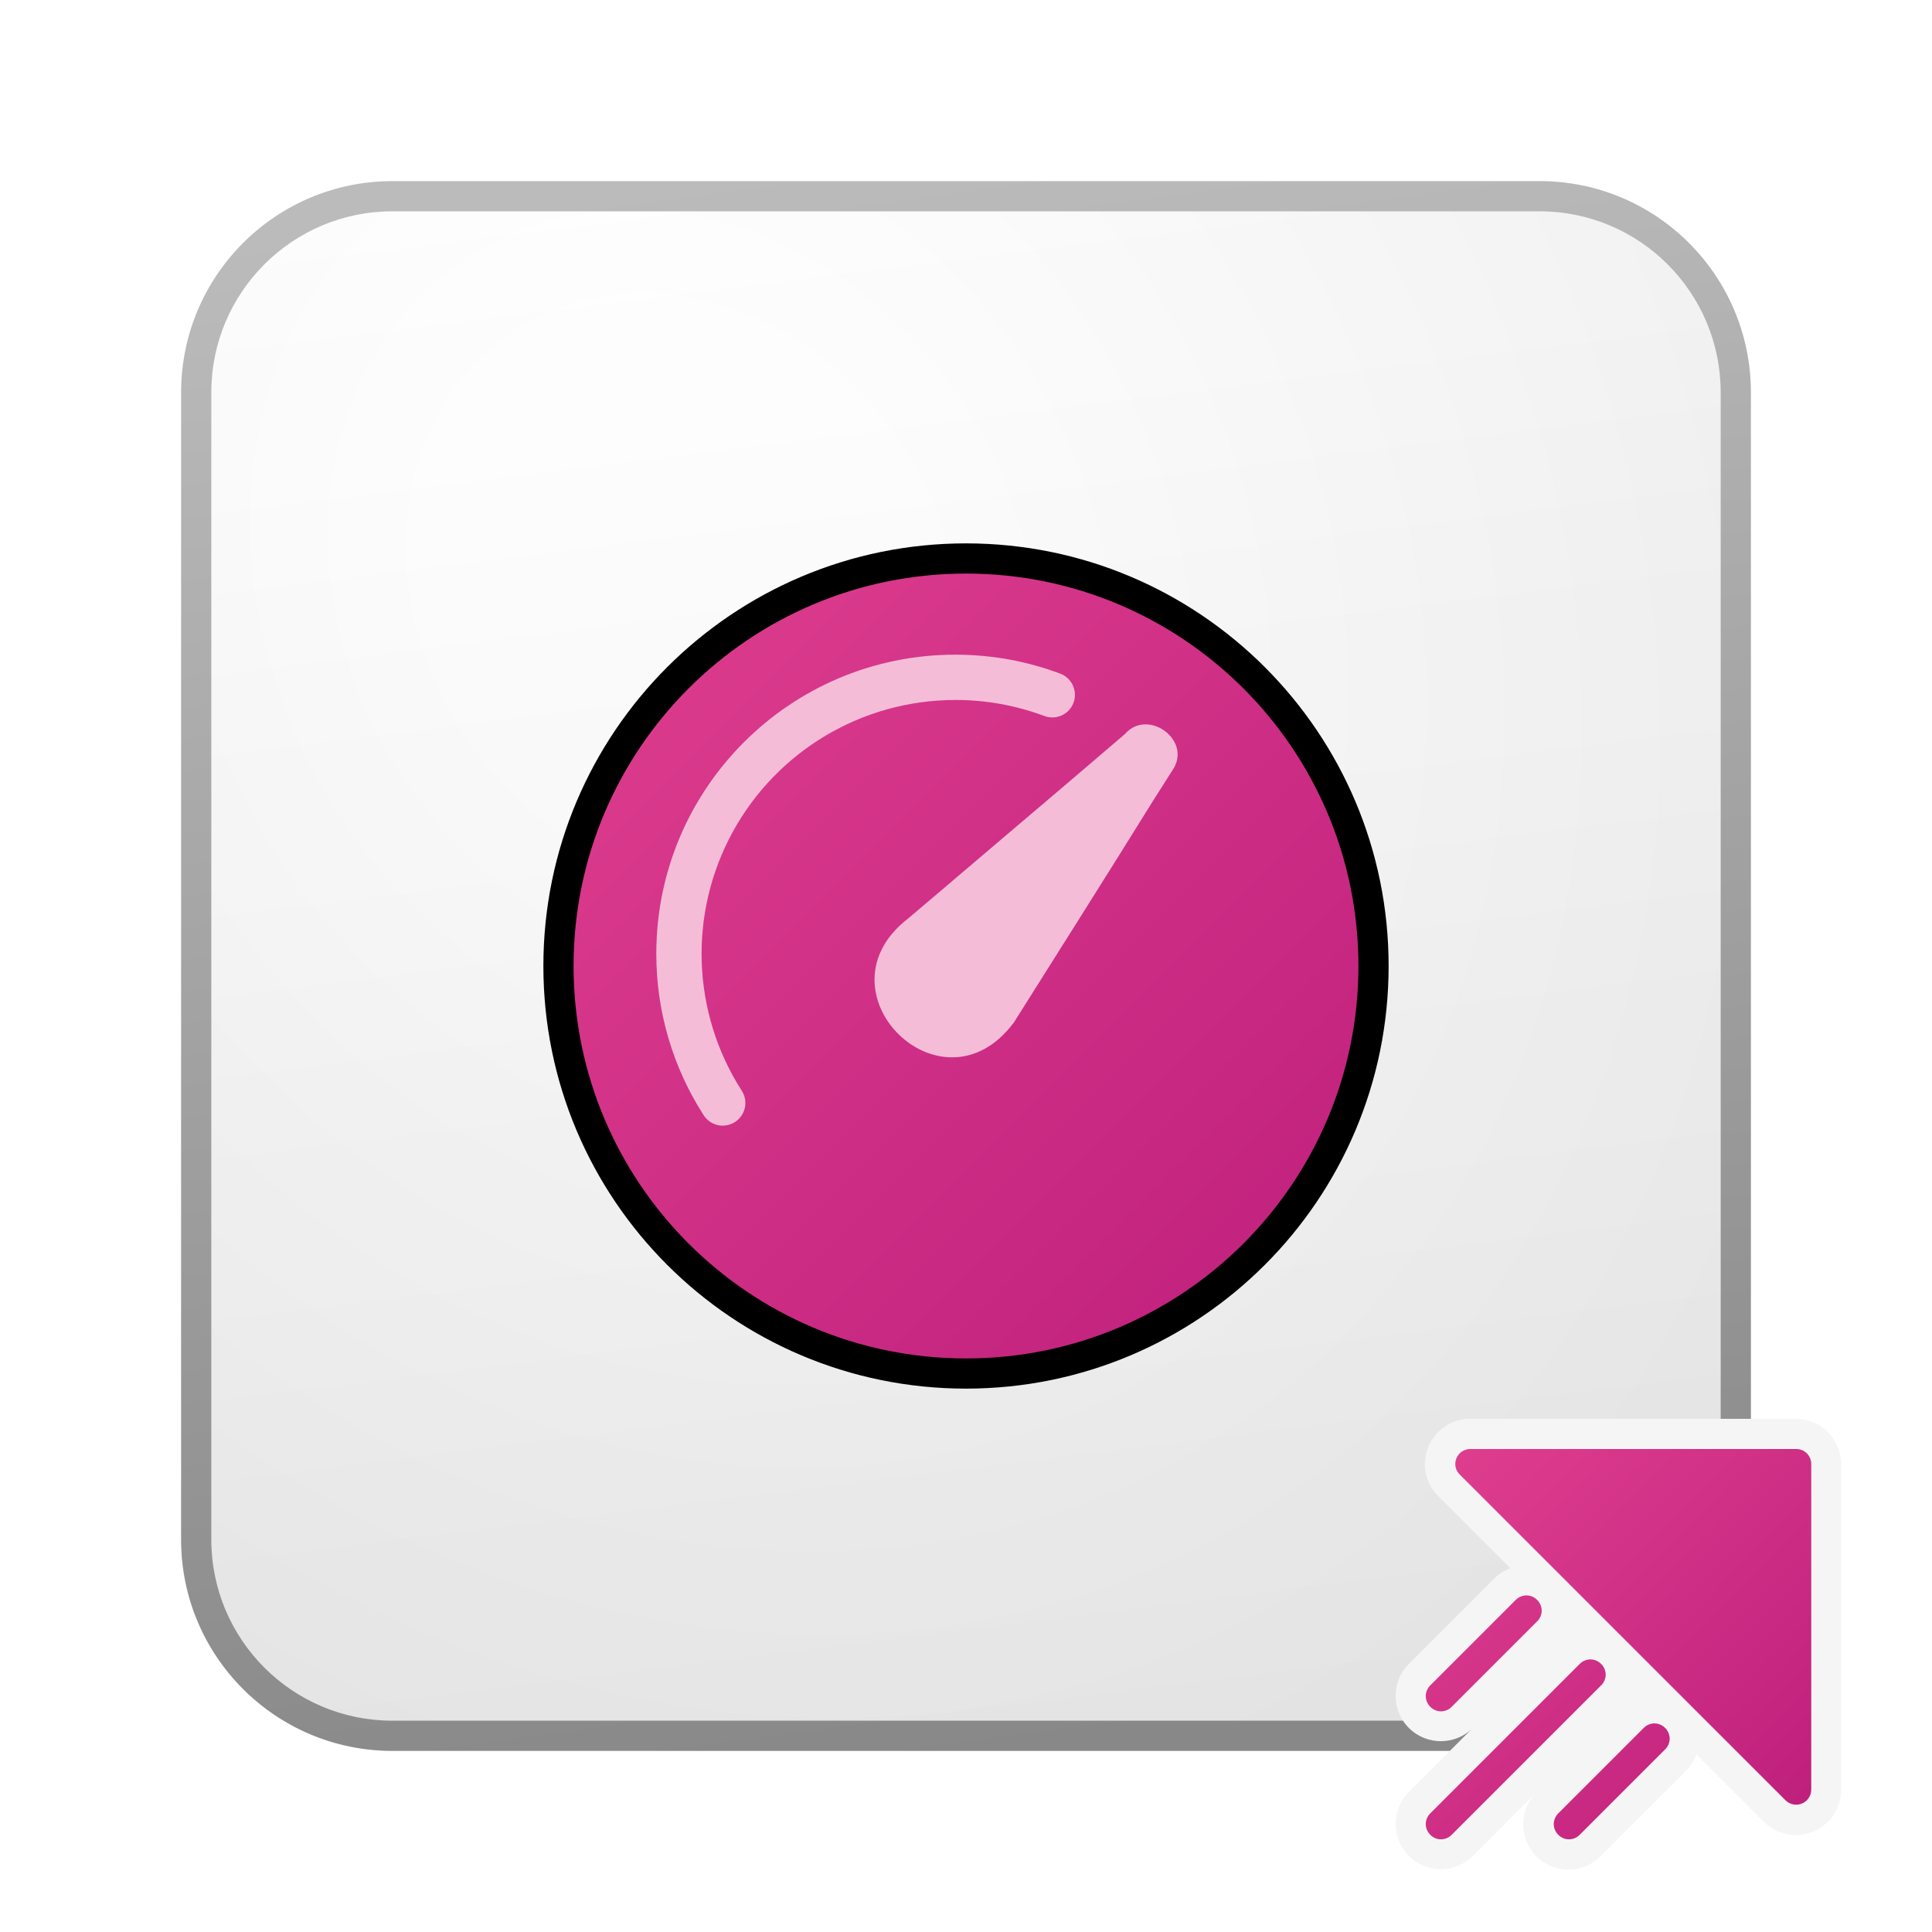
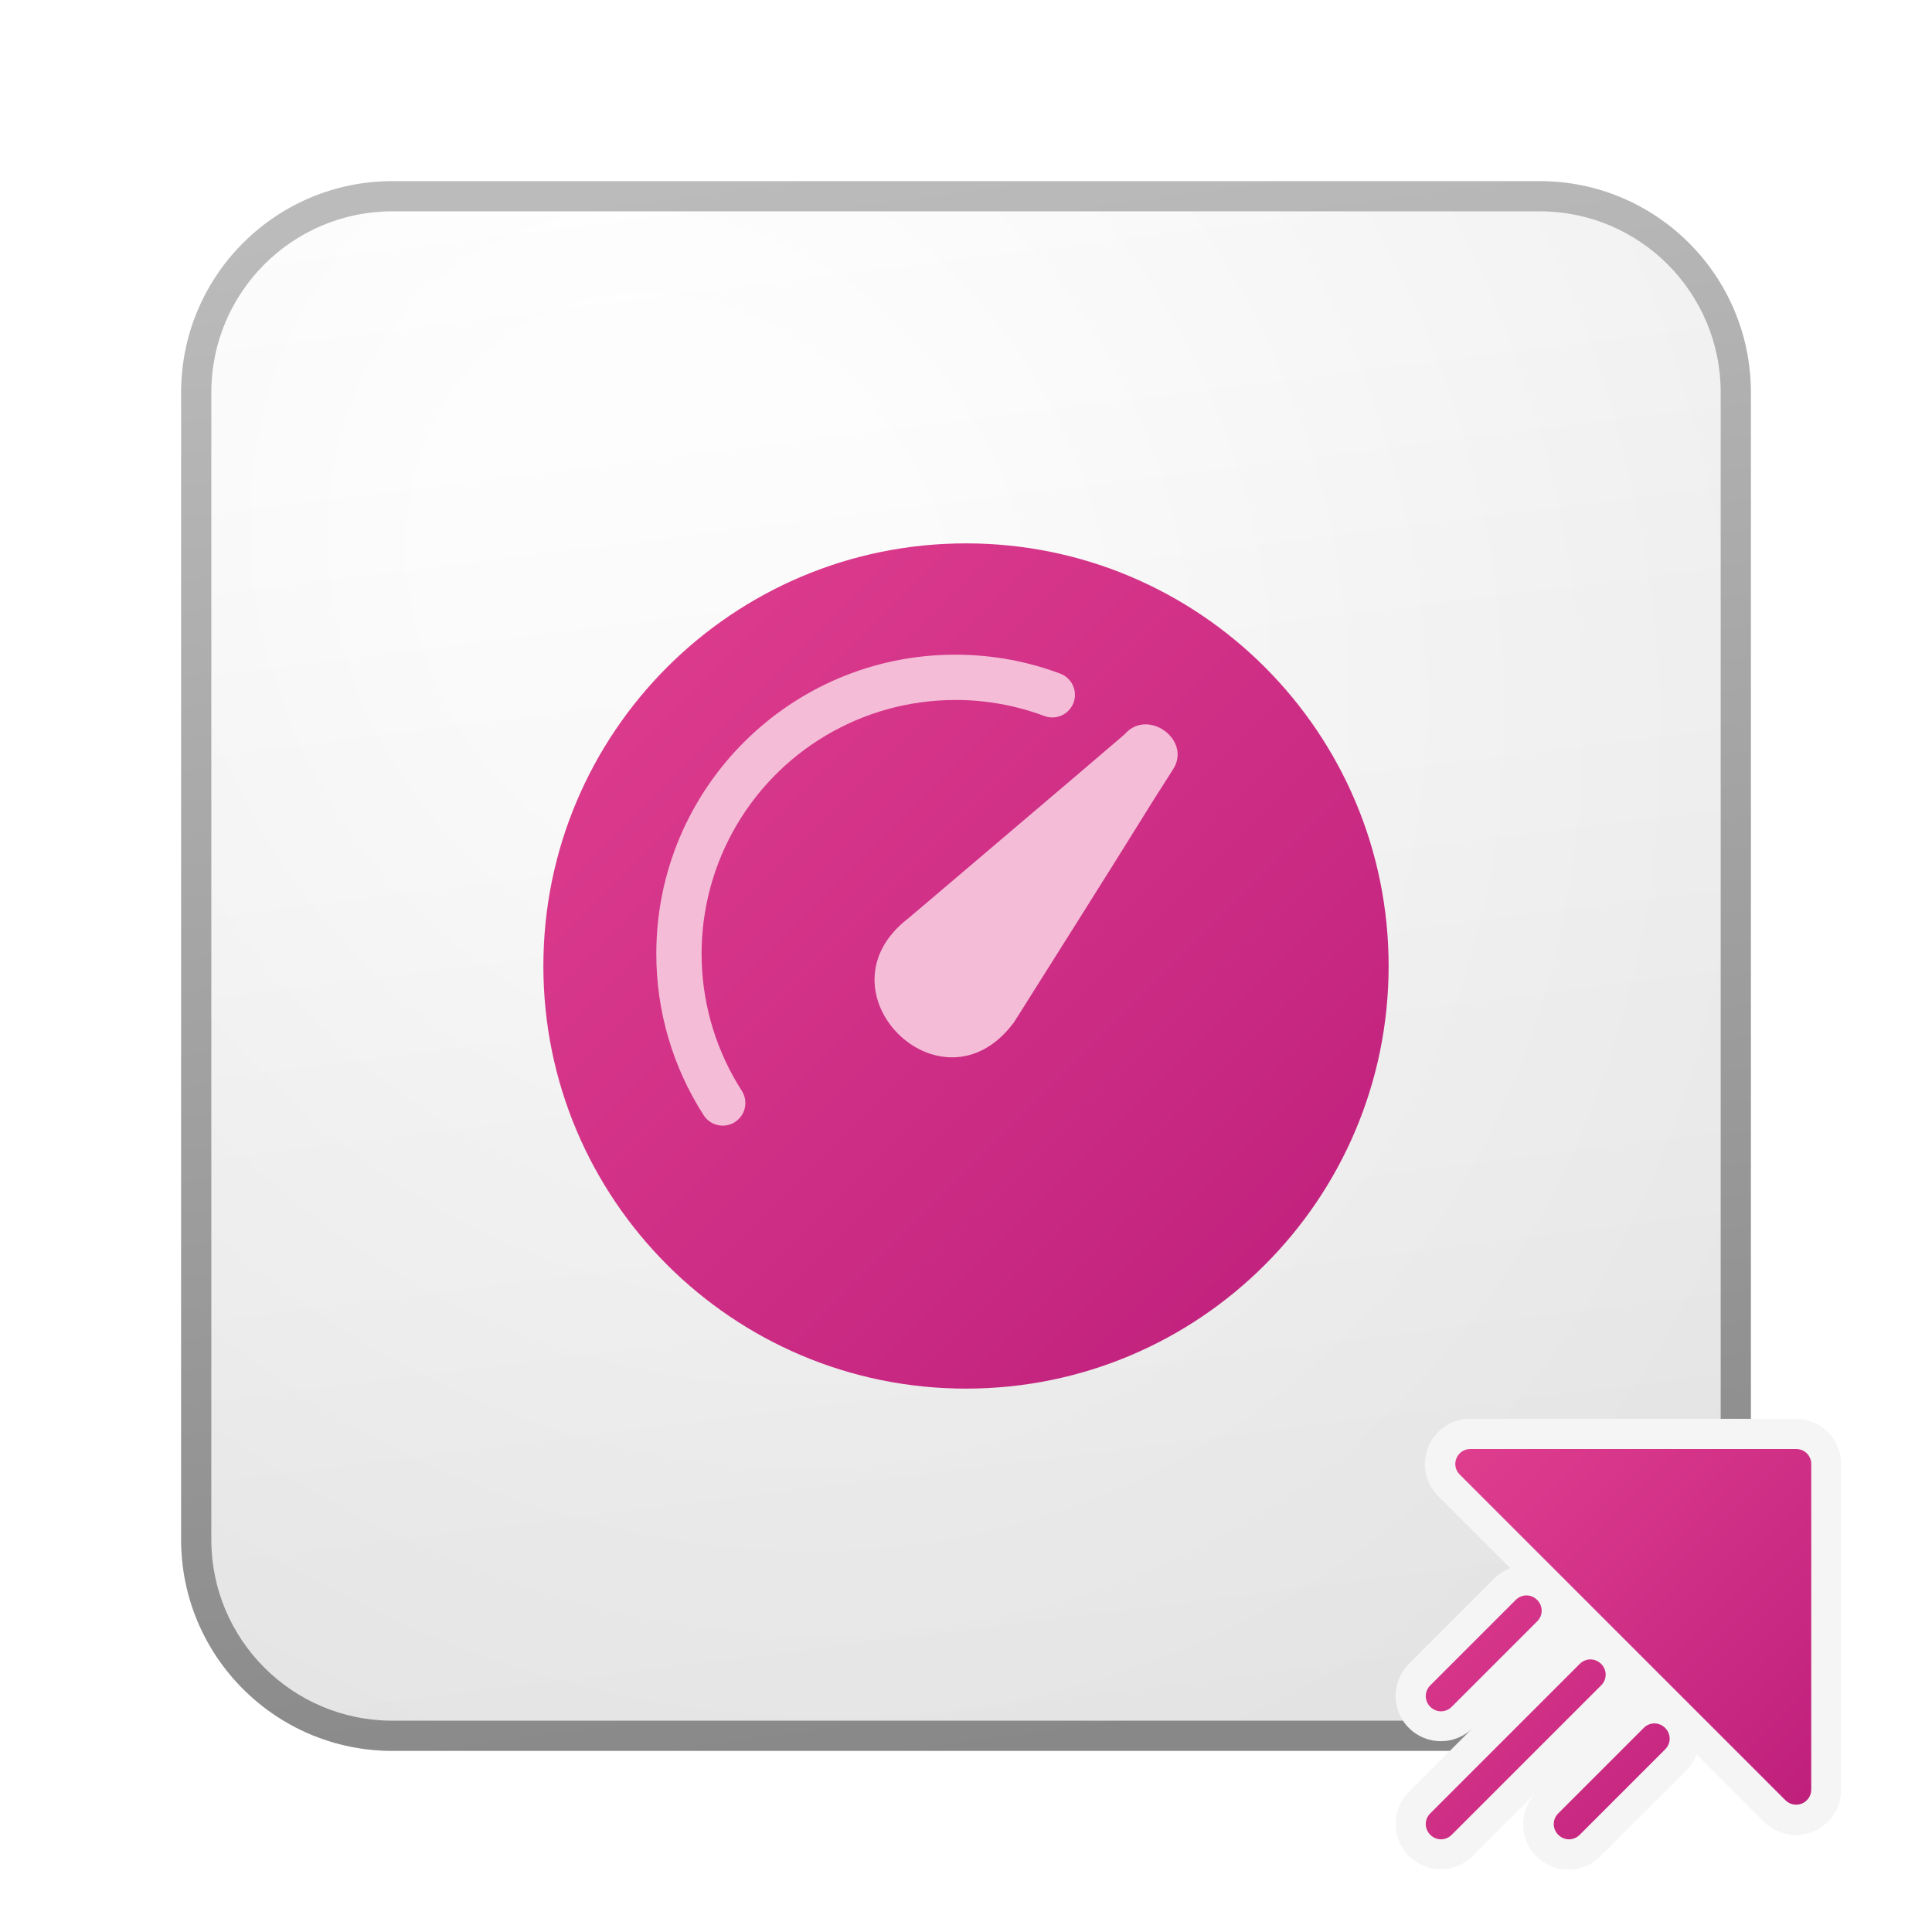
<svg xmlns="http://www.w3.org/2000/svg" width="64" height="64" fill="currentColor">
  <path fill="url(#a)" d="M6 13a7 7 0 0 1 7-7h38a7 7 0 0 1 7 7v38a7 7 0 0 1-7 7H13a7 7 0 0 1-7-7V13Z" />
  <path fill="url(#b)" fill-opacity=".2" d="M6 13a7 7 0 0 1 7-7h38a7 7 0 0 1 7 7v38a7 7 0 0 1-7 7H13a7 7 0 0 1-7-7V13Z" />
  <path fill="url(#c)" fill-rule="evenodd" d="M51 7H13a6 6 0 0 0-6 6v38a6 6 0 0 0 6 6h38a6 6 0 0 0 6-6V13a6 6 0 0 0-6-6ZM13 6a7 7 0 0 0-7 7v38a7 7 0 0 0 7 7h38a7 7 0 0 0 7-7V13a7 7 0 0 0-7-7H13Z" clip-rule="evenodd" />
-   <path fill="url(#d)" stroke="currentColor" d="M32 45.5c7.456 0 13.5-6.044 13.5-13.5S39.456 18.5 32 18.5 18.5 24.544 18.5 32 24.544 45.5 32 45.5Z" />
+   <path fill="url(#d)" d="M32 46c7.732 0 14-6.268 14-14s-6.268-14-14-14-14 6.268-14 14 6.268 14 14 14Z" />
  <path fill="#F5BCD8" fill-rule="evenodd" d="M31.646 23.188a8.405 8.405 0 0 0-7.074 12.944.75.75 0 0 1-1.262.812 9.866 9.866 0 0 1-1.569-5.352c0-5.47 4.435-9.905 9.905-9.905 1.218 0 2.387.22 3.467.624a.75.75 0 1 1-.525 1.405 8.385 8.385 0 0 0-2.942-.529Z" clip-rule="evenodd" />
  <path fill="#F5BCD8" d="M33.58 33.88c1.55-2.46 3.12-4.94 4.64-7.39l.63-.99c.65-.98-.83-2.06-1.59-1.18l-.21.18c-.16.14-.32.27-.48.41l-1.03.88c-.71.6-1.42 1.21-2.13 1.81-.91.77-1.82 1.55-2.73 2.32l-.59.5c-3.15 2.42 1.1 6.64 3.48 3.47l.01-.01Z" />
  <path fill="#F5F5F5" fill-rule="evenodd" d="M48.79 57.24a1.499 1.499 0 1 1-2.12-2.12l2.83-2.83c.15-.15.33-.27.53-.34l-2.39-2.39c-.43-.43-.56-1.07-.32-1.64.23-.56.78-.92 1.38-.92h10.79c.83 0 1.5.67 1.5 1.5v10.79c0 .42-.17.81-.47 1.09-.28.26-.65.41-1.03.41-.4 0-.77-.16-1.06-.44l-2.23-2.23c-.07.19-.19.38-.34.53l-2.83 2.83a1.499 1.499 0 0 1-2.15-2.09l-2.09 2.09a1.499 1.499 0 0 1-2.12 0c-.58-.58-.58-1.54 0-2.12" clip-rule="evenodd" />
  <path fill="url(#e)" fill-rule="evenodd" d="M60 48.5c0-.28-.22-.5-.5-.5H48.71c-.45 0-.67.54-.35.85l10.79 10.79a.5.5 0 0 0 .85-.35V48.5Zm-9.08 5.21c.2-.2.2-.51 0-.71-.2-.2-.51-.2-.71 0l-2.83 2.83c-.2.2-.2.51 0 .71.2.2.51.2.71 0l2.83-2.83Zm2.12 1.41c.2.2.2.51 0 .71l-4.95 4.95c-.2.2-.51.2-.71 0-.2-.2-.2-.51 0-.71l4.95-4.95c.2-.2.51-.2.71 0Zm2.12 2.83c.2-.2.2-.51 0-.71-.2-.2-.51-.2-.71 0l-2.83 2.83c-.2.2-.2.51 0 .71.2.2.51.2.71 0l2.83-2.83Z" clip-rule="evenodd" />
  <defs>
    <linearGradient id="a" x1="20.444" x2="27.022" y1="6" y2="58.622" gradientUnits="userSpaceOnUse">
      <stop stop-color="#fff" />
      <stop offset="1" stop-color="#EBEBEB" />
    </linearGradient>
    <linearGradient id="c" x1="22.792" x2="29.793" y1="6" y2="58.511" gradientUnits="userSpaceOnUse">
      <stop stop-color="#BBB" />
      <stop offset="1" stop-color="#888" />
    </linearGradient>
    <linearGradient id="d" x1="18" x2="46" y1="18" y2="46" gradientUnits="userSpaceOnUse">
      <stop stop-color="#E03F8F" />
      <stop offset="1" stop-color="#BD1E7B" />
    </linearGradient>
    <linearGradient id="e" x1="47.23" x2="60.16" y1="48" y2="60.769" gradientUnits="userSpaceOnUse">
      <stop stop-color="#E03F8F" />
      <stop offset="1" stop-color="#BD1E7B" />
    </linearGradient>
    <radialGradient id="b" cx="0" cy="0" r="1" gradientTransform="rotate(56.31 -6.951 30.895) scale(49.4762 42.8159)" gradientUnits="userSpaceOnUse">
      <stop offset=".177" stop-color="#fff" />
      <stop offset="1" stop-color="#B8B8B8" />
    </radialGradient>
  </defs>
</svg>
